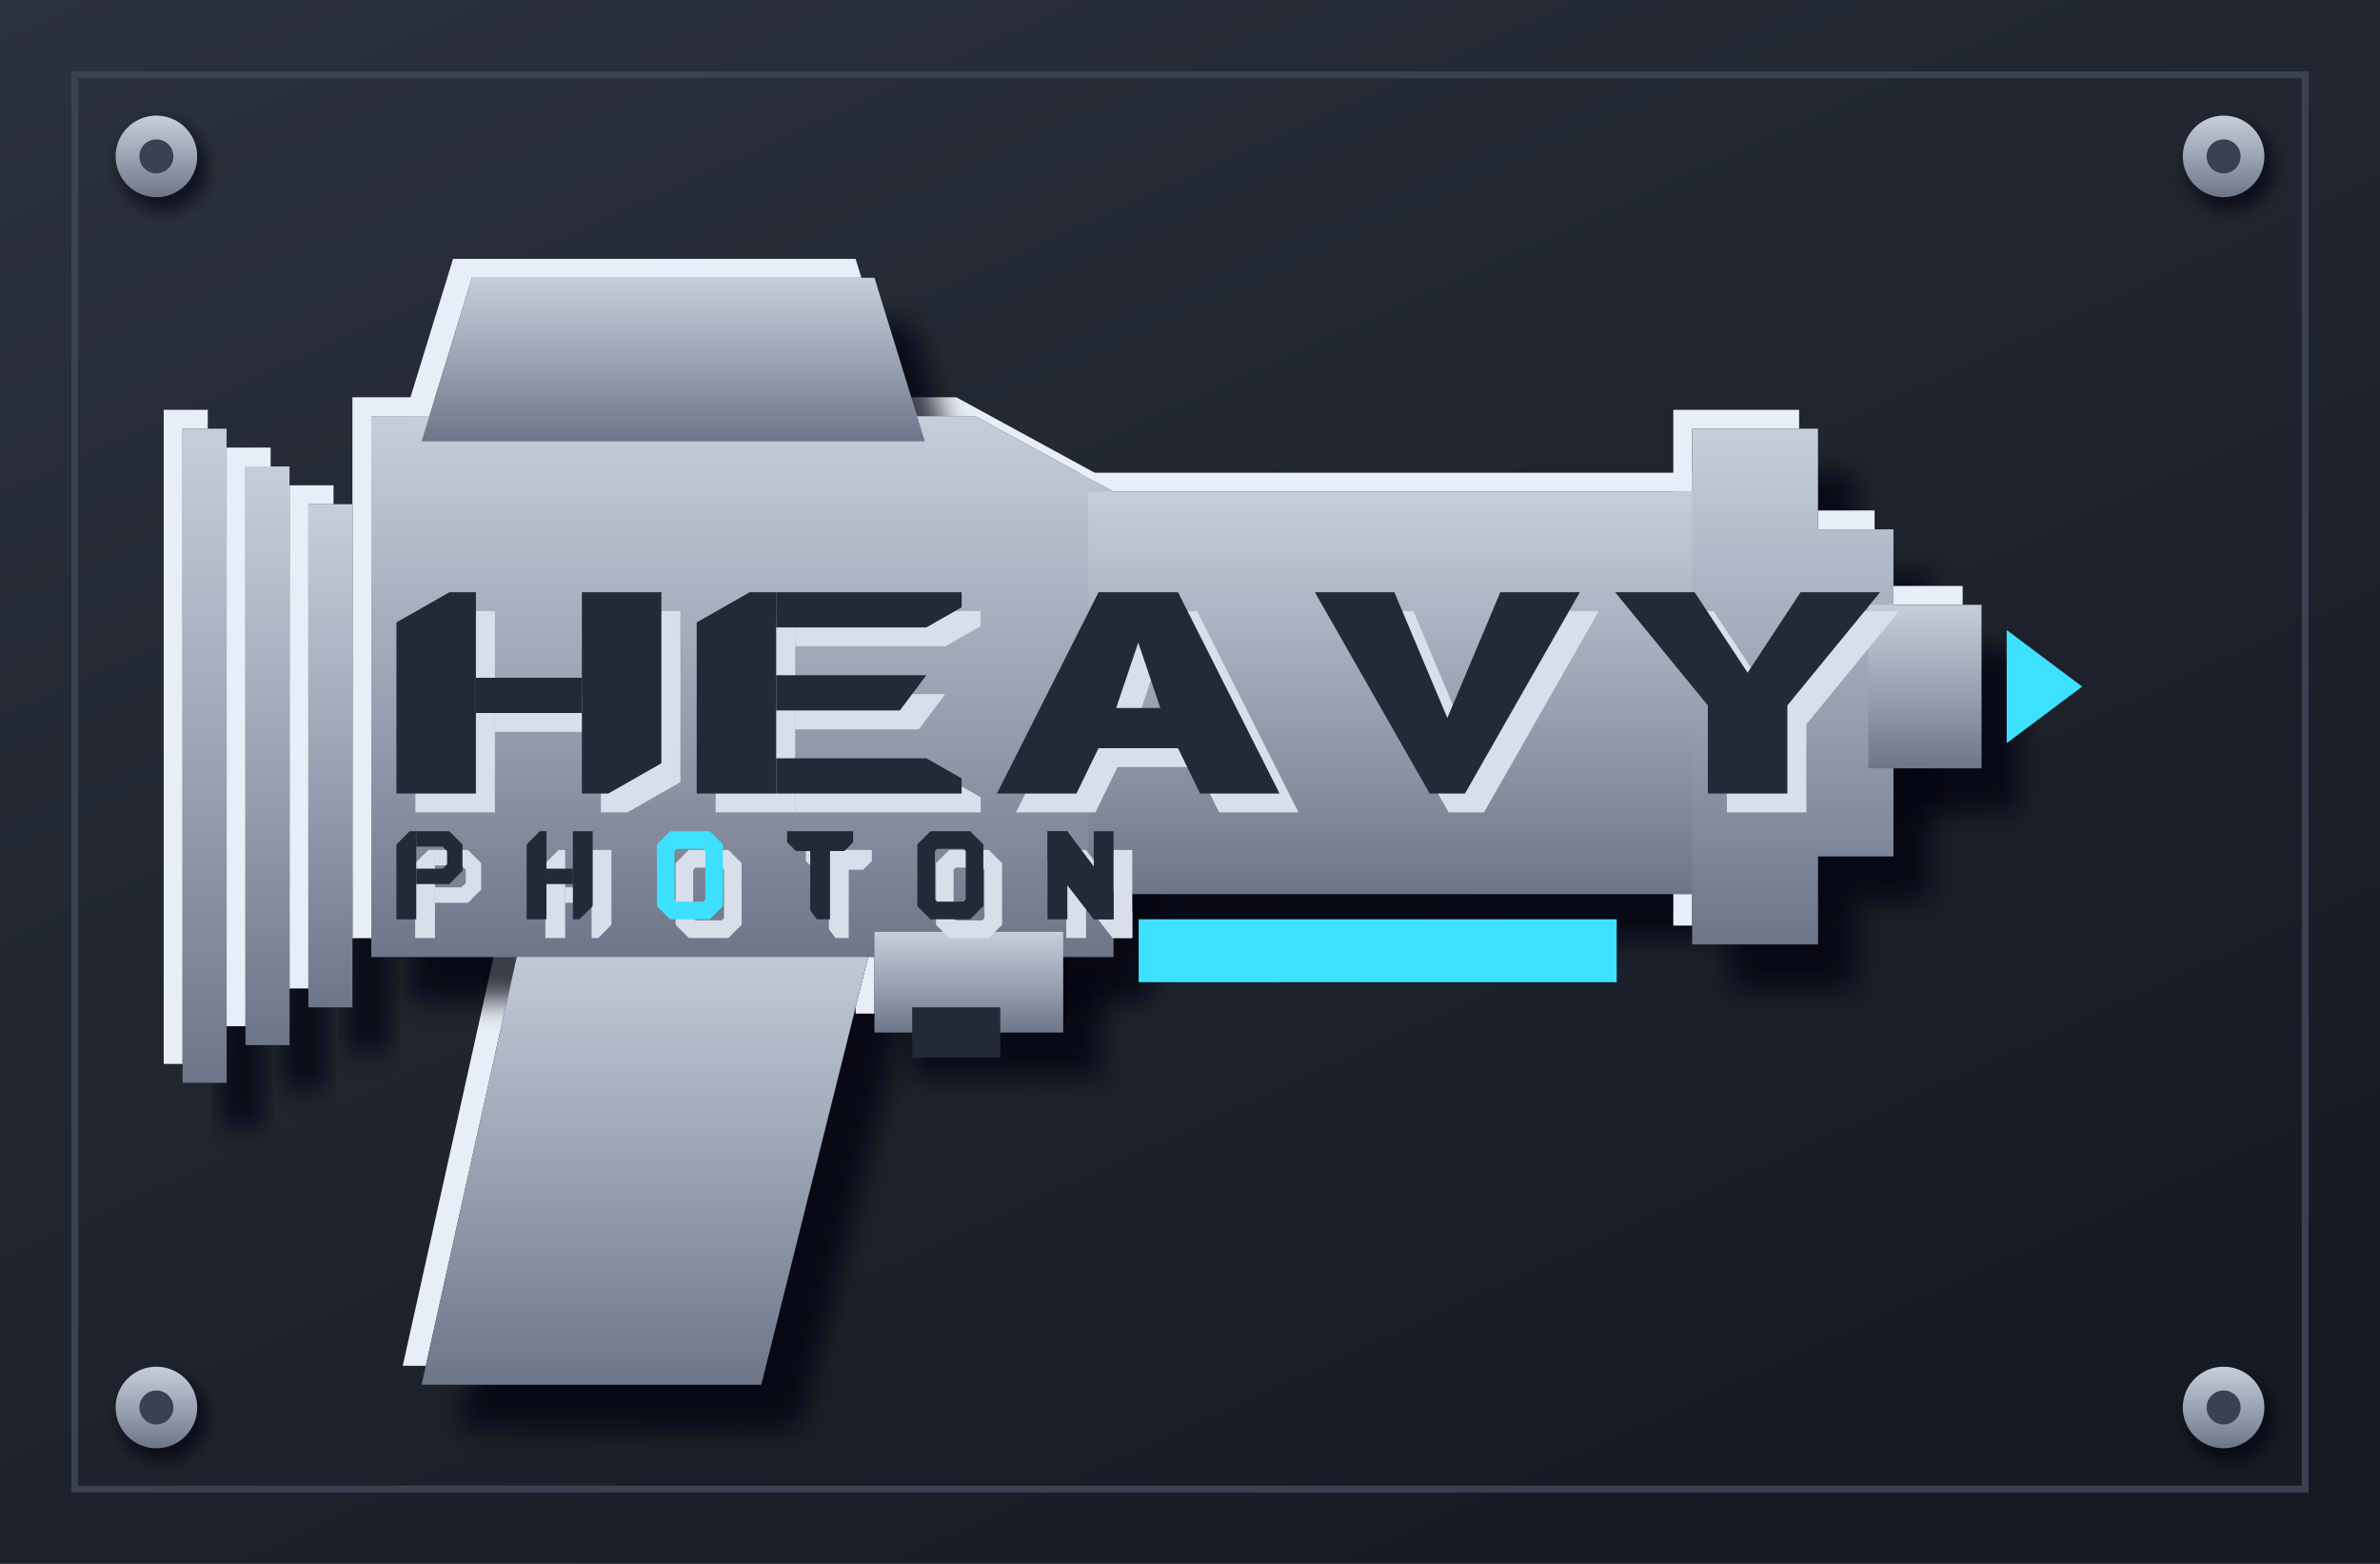
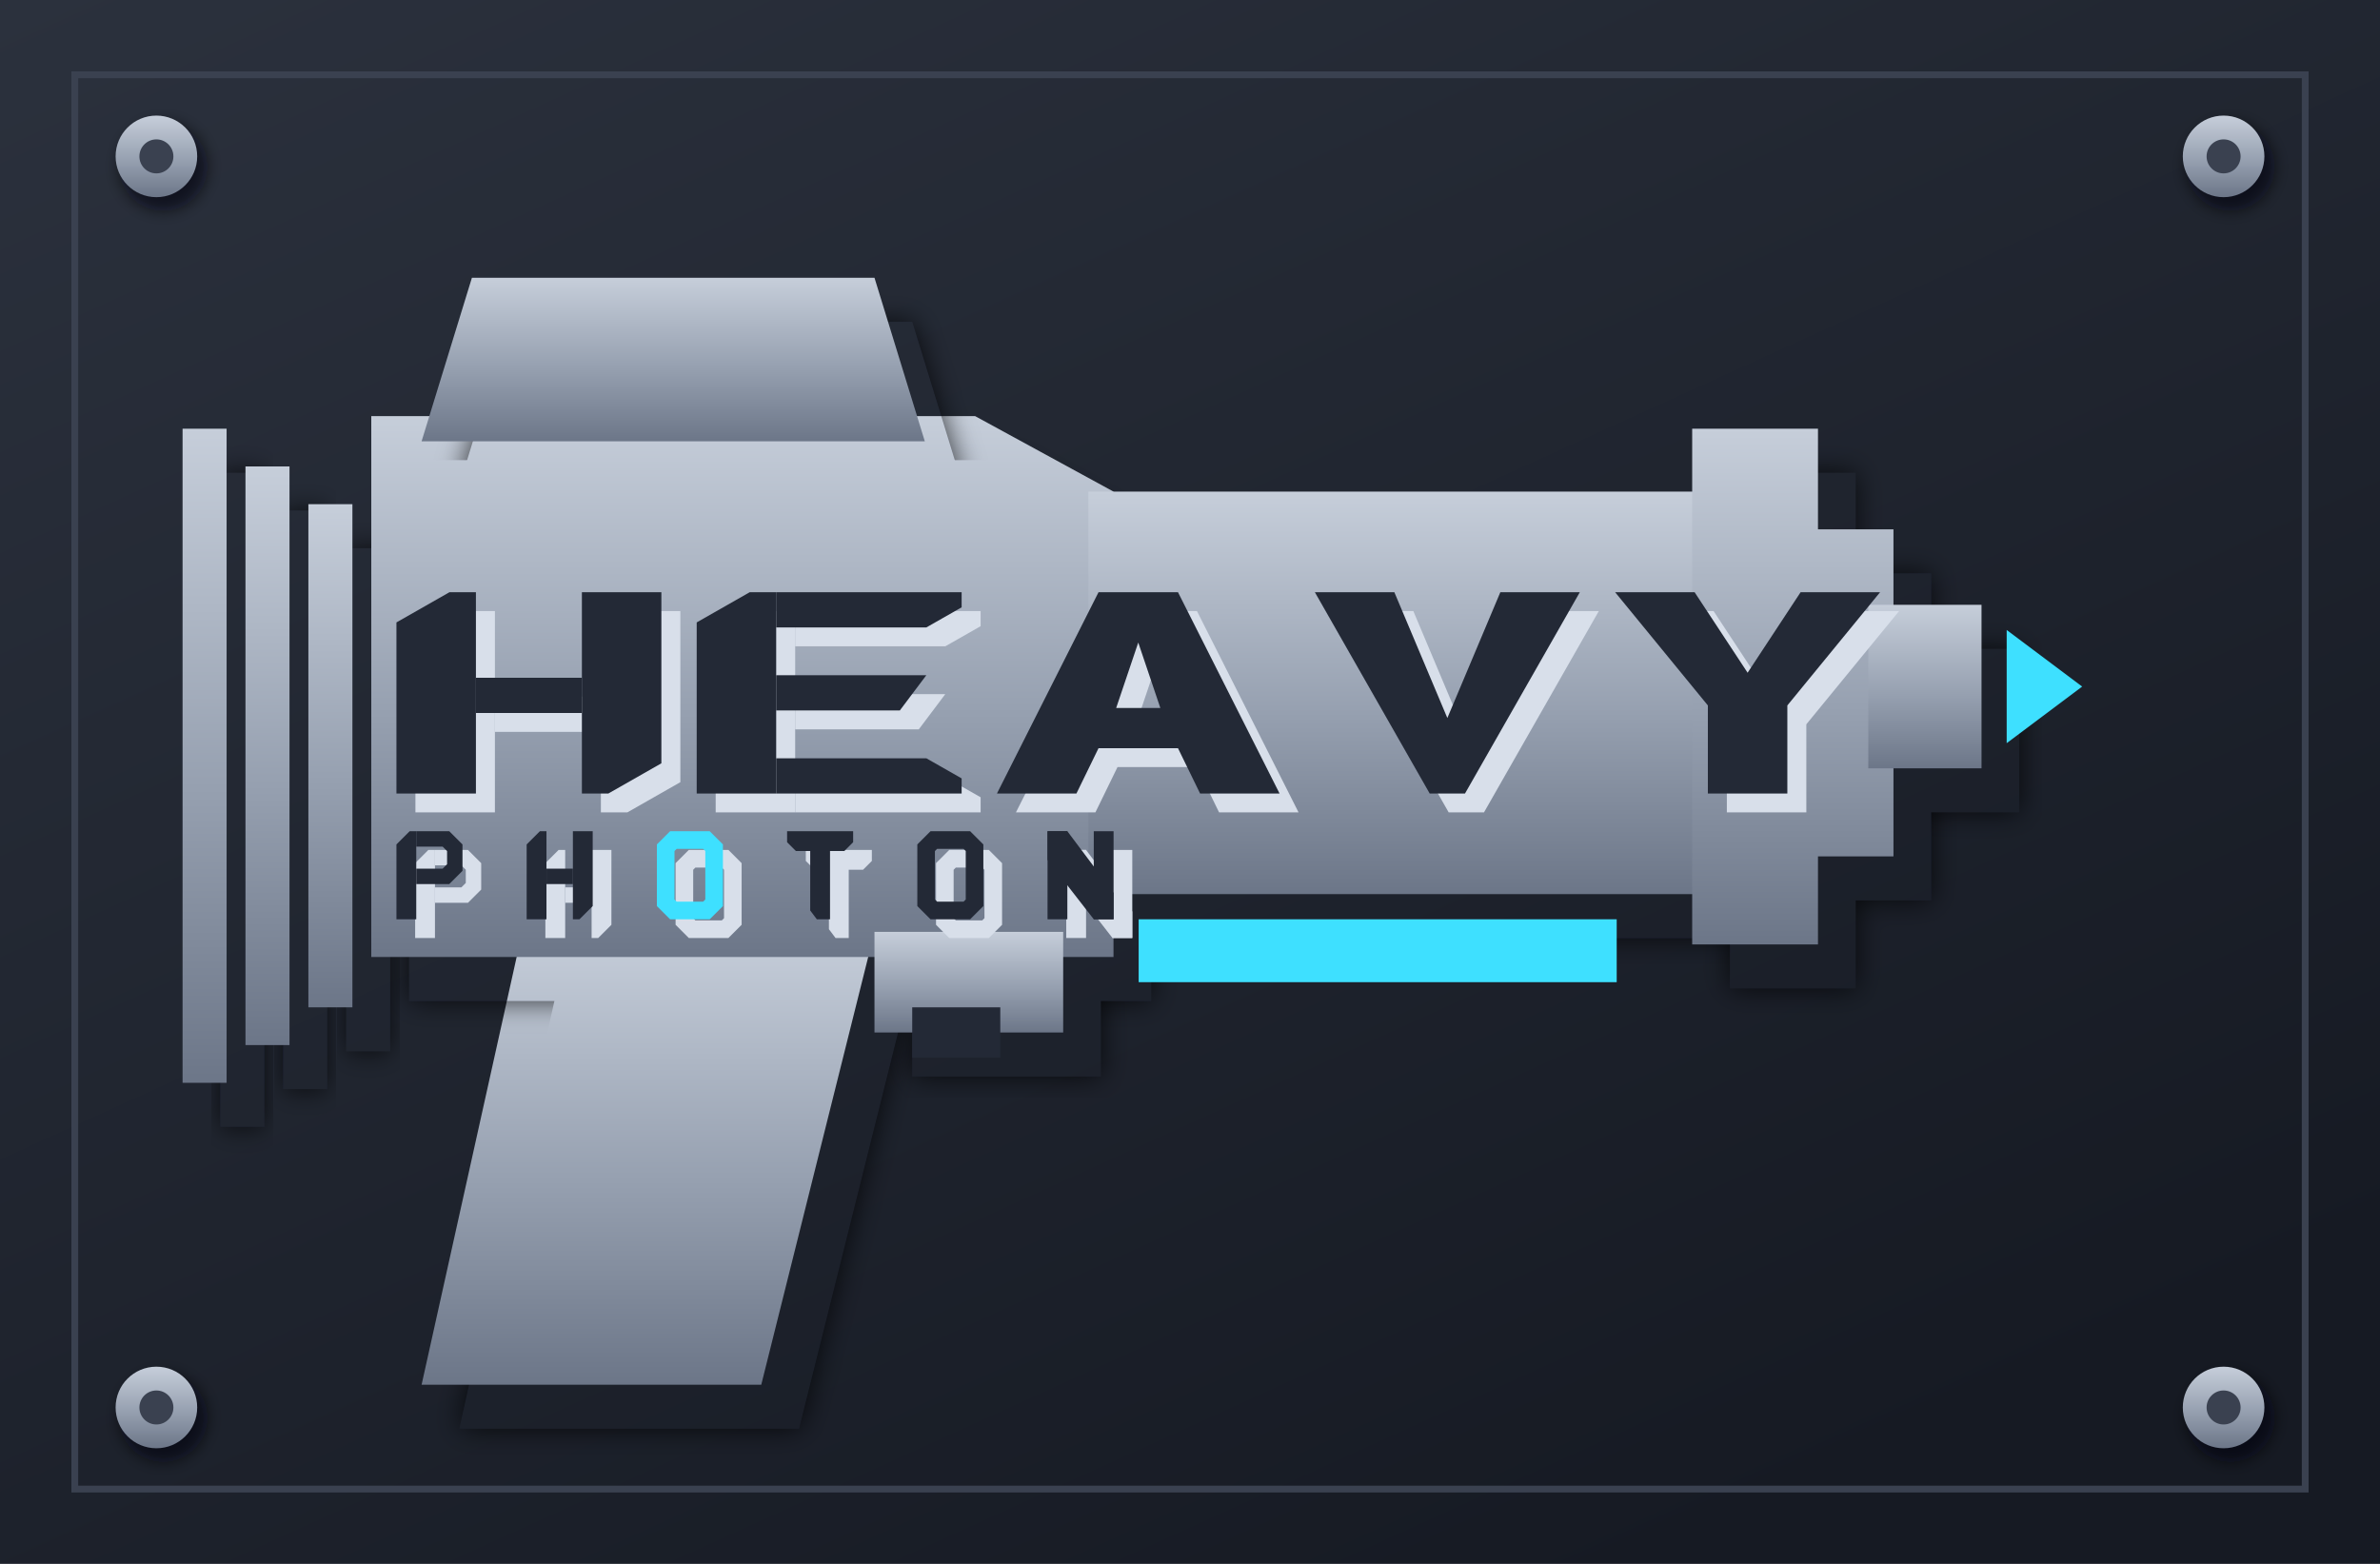
<svg xmlns="http://www.w3.org/2000/svg" viewBox="0 0 700 460" width="700" height="460">
  <defs>
    <linearGradient id="plate3" x1="0" y1="0" x2="0.7" y2="1">
      <stop offset="0" stop-color="#2B313D" />
      <stop offset="1" stop-color="#161A23" />
    </linearGradient>
    <linearGradient id="steel3" x1="0" y1="0" x2="0" y2="1">
      <stop offset="0" stop-color="#C6CEDA" />
      <stop offset="0.55" stop-color="#96A0B0" />
      <stop offset="1" stop-color="#6C7688" />
    </linearGradient>
    <filter id="soften3" x="-20%" y="-20%" width="140%" height="140%">
      <feGaussianBlur stdDeviation="2.2" />
    </filter>
  </defs>
  <mask id="gunout" maskUnits="userSpaceOnUse" x="-2000" y="-2000" width="6000" height="6000">
    <rect x="-2000" y="-2000" width="6000" height="6000" fill="#fff" />
    <g fill="#000">
      <rect x="2" y="66" width="7" height="104" />
      <rect x="12" y="72" width="7" height="92" />
      <rect x="22" y="78" width="7" height="80" />
      <path d="M56,146 L112,146 L94,218 L40,218 Z" />
      <path d="M32,64 L128,64 L150,76 L150,150 L32,150 Z" />
      <path d="M48,42 L112,42 L120,68 L40,68 Z" />
      <rect x="112" y="146" width="30" height="16" />
      <path d="M146,76 L246,76 L246,140 L146,140 Z" />
      <path d="M242,66 L262,66 L262,82 L274,82 L274,134 L262,134 L262,148 L242,148 Z" />
      <rect x="270" y="94" width="18" height="26" />
    </g>
  </mask>
  <rect width="700" height="460" fill="url(#plate3)" />
  <rect x="22" y="22" width="656" height="416" fill="none" stroke="#3A4150" stroke-width="2" />
  <circle cx="48" cy="49" r="13" fill="#04060A" opacity="0.6" filter="url(#soften3)" />
  <circle cx="46" cy="46" r="12" fill="url(#steel3)" />
  <circle cx="46" cy="46" r="5" fill="#3A4150" />
  <circle cx="656" cy="49" r="13" fill="#04060A" opacity="0.6" filter="url(#soften3)" />
  <circle cx="654" cy="46" r="12" fill="url(#steel3)" />
  <circle cx="654" cy="46" r="5" fill="#3A4150" />
  <circle cx="48" cy="417" r="13" fill="#04060A" opacity="0.6" filter="url(#soften3)" />
  <circle cx="46" cy="414" r="12" fill="url(#steel3)" />
  <circle cx="46" cy="414" r="5" fill="#3A4150" />
  <circle cx="656" cy="417" r="13" fill="#04060A" opacity="0.6" filter="url(#soften3)" />
  <circle cx="654" cy="414" r="12" fill="url(#steel3)" />
  <circle cx="654" cy="414" r="5" fill="#3A4150" />
  <g id="gun" transform="translate(50 4) scale(1.85)">
    <g id="fin-1">
-       <g mask="url(#gunout)">
-         <g fill="#04060A" opacity="0.75" filter="url(#soften3)" transform="translate(6 7)">
-           <rect x="2" y="66" width="7" height="104" />
-         </g>
-         <g fill="#E8EEF7" transform="translate(-3 -3)">
-           <rect x="2" y="66" width="7" height="104" />
-         </g>
-       </g>
-       <g fill="url(#steel3)">
+       <g mask="url(#gunout)" fill="#04060A" opacity="0.75" filter="url(#soften3)" transform="translate(6 7)">
        <rect x="2" y="66" width="7" height="104" />
      </g>
+       <g fill="url(#steel3)">
+         <rect x="2" y="66" width="7" height="104" />
+       </g>
    </g>
    <g id="fin-2">
-       <g mask="url(#gunout)">
-         <g fill="#04060A" opacity="0.75" filter="url(#soften3)" transform="translate(6 7)">
-           <rect x="12" y="72" width="7" height="92" />
-         </g>
-         <g fill="#E8EEF7" transform="translate(-3 -3)">
-           <rect x="12" y="72" width="7" height="92" />
-         </g>
-       </g>
-       <g fill="url(#steel3)">
+       <g mask="url(#gunout)" fill="#04060A" opacity="0.75" filter="url(#soften3)" transform="translate(6 7)">
        <rect x="12" y="72" width="7" height="92" />
      </g>
+       <g fill="url(#steel3)">
+         <rect x="12" y="72" width="7" height="92" />
+       </g>
    </g>
    <g id="fin-3">
-       <g mask="url(#gunout)">
-         <g fill="#04060A" opacity="0.75" filter="url(#soften3)" transform="translate(6 7)">
-           <rect x="22" y="78" width="7" height="80" />
-         </g>
-         <g fill="#E8EEF7" transform="translate(-3 -3)">
-           <rect x="22" y="78" width="7" height="80" />
-         </g>
-       </g>
-       <g fill="url(#steel3)">
+       <g mask="url(#gunout)" fill="#04060A" opacity="0.75" filter="url(#soften3)" transform="translate(6 7)">
        <rect x="22" y="78" width="7" height="80" />
      </g>
+       <g fill="url(#steel3)">
+         <rect x="22" y="78" width="7" height="80" />
+       </g>
    </g>
    <g id="grip">
-       <g mask="url(#gunout)">
-         <g fill="#04060A" opacity="0.75" filter="url(#soften3)" transform="translate(6 7)">
-           <path d="M56,146 L112,146 L94,218 L40,218 Z" />
-         </g>
-         <g fill="#E8EEF7" transform="translate(-3 -3)">
-           <path d="M56,146 L112,146 L94,218 L40,218 Z" />
-         </g>
-       </g>
-       <g fill="url(#steel3)">
+       <g mask="url(#gunout)" fill="#04060A" opacity="0.75" filter="url(#soften3)" transform="translate(6 7)">
        <path d="M56,146 L112,146 L94,218 L40,218 Z" />
      </g>
+       <g fill="url(#steel3)">
+         <path d="M56,146 L112,146 L94,218 L40,218 Z" />
+       </g>
    </g>
    <g id="body">
-       <g mask="url(#gunout)">
-         <g fill="#04060A" opacity="0.75" filter="url(#soften3)" transform="translate(6 7)">
-           <path d="M32,64 L128,64 L150,76 L150,150 L32,150 Z" />
-         </g>
-         <g fill="#E8EEF7" transform="translate(-3 -3)">
-           <path d="M32,64 L128,64 L150,76 L150,150 L32,150 Z" />
-         </g>
-       </g>
-       <g fill="url(#steel3)">
+       <g mask="url(#gunout)" fill="#04060A" opacity="0.75" filter="url(#soften3)" transform="translate(6 7)">
        <path d="M32,64 L128,64 L150,76 L150,150 L32,150 Z" />
      </g>
+       <g fill="url(#steel3)">
+         <path d="M32,64 L128,64 L150,76 L150,150 L32,150 Z" />
+       </g>
    </g>
    <g id="sight">
-       <g mask="url(#gunout)">
-         <g fill="#04060A" opacity="0.75" filter="url(#soften3)" transform="translate(6 7)">
-           <path d="M48,42 L112,42 L120,68 L40,68 Z" />
-         </g>
-         <g fill="#E8EEF7" transform="translate(-3 -3)">
-           <path d="M48,42 L112,42 L120,68 L40,68 Z" />
-         </g>
-       </g>
-       <g fill="url(#steel3)">
+       <g mask="url(#gunout)" fill="#04060A" opacity="0.75" filter="url(#soften3)" transform="translate(6 7)">
        <path d="M48,42 L112,42 L120,68 L40,68 Z" />
      </g>
+       <g fill="url(#steel3)">
+         <path d="M48,42 L112,42 L120,68 L40,68 Z" />
+       </g>
    </g>
    <g id="trigger">
-       <g mask="url(#gunout)">
-         <g fill="#04060A" opacity="0.75" filter="url(#soften3)" transform="translate(6 7)">
-           <rect x="112" y="146" width="30" height="16" />
-         </g>
-         <g fill="#E8EEF7" transform="translate(-3 -3)">
-           <rect x="112" y="146" width="30" height="16" />
-         </g>
-       </g>
-       <g fill="url(#steel3)">
+       <g mask="url(#gunout)" fill="#04060A" opacity="0.75" filter="url(#soften3)" transform="translate(6 7)">
        <rect x="112" y="146" width="30" height="16" />
      </g>
+       <g fill="url(#steel3)">
+         <rect x="112" y="146" width="30" height="16" />
+       </g>
      <rect x="118" y="158" width="14" height="8" fill="#232936" />
    </g>
    <g id="barrel">
-       <g mask="url(#gunout)">
-         <g fill="#04060A" opacity="0.75" filter="url(#soften3)" transform="translate(6 7)">
-           <path d="M146,76 L246,76 L246,140 L146,140 Z" />
-         </g>
-         <g fill="#E8EEF7" transform="translate(-3 -3)">
-           <path d="M146,76 L246,76 L246,140 L146,140 Z" />
-         </g>
-       </g>
-       <g fill="url(#steel3)">
+       <g mask="url(#gunout)" fill="#04060A" opacity="0.75" filter="url(#soften3)" transform="translate(6 7)">
        <path d="M146,76 L246,76 L246,140 L146,140 Z" />
      </g>
+       <g fill="url(#steel3)">
+         <path d="M146,76 L246,76 L246,140 L146,140 Z" />
+       </g>
      <rect x="154" y="144" width="76" height="10" fill="#3EE0FF" />
    </g>
    <g id="muzzle">
-       <g mask="url(#gunout)">
-         <g fill="#04060A" opacity="0.75" filter="url(#soften3)" transform="translate(6 7)">
-           <path d="M242,66 L262,66 L262,82 L274,82 L274,134 L262,134 L262,148 L242,148 Z" />
-         </g>
-         <g fill="#E8EEF7" transform="translate(-3 -3)">
-           <path d="M242,66 L262,66 L262,82 L274,82 L274,134 L262,134 L262,148 L242,148 Z" />
-         </g>
-       </g>
-       <g fill="url(#steel3)">
+       <g mask="url(#gunout)" fill="#04060A" opacity="0.75" filter="url(#soften3)" transform="translate(6 7)">
        <path d="M242,66 L262,66 L262,82 L274,82 L274,134 L262,134 L262,148 L242,148 Z" />
      </g>
+       <g fill="url(#steel3)">
+         <path d="M242,66 L262,66 L262,82 L274,82 L274,134 L262,134 L262,148 L242,148 Z" />
+       </g>
    </g>
    <g id="tip">
-       <g mask="url(#gunout)">
-         <g fill="#04060A" opacity="0.75" filter="url(#soften3)" transform="translate(6 7)">
-           <rect x="270" y="94" width="18" height="26" />
-         </g>
-         <g fill="#E8EEF7" transform="translate(-3 -3)">
-           <rect x="270" y="94" width="18" height="26" />
-         </g>
+       <g mask="url(#gunout)" fill="#04060A" opacity="0.75" filter="url(#soften3)" transform="translate(6 7)">
+         <rect x="270" y="94" width="18" height="26" />
      </g>
      <g fill="url(#steel3)">
        <rect x="270" y="94" width="18" height="26" />
      </g>
      <path d="M292,98 L304,107 L292,116 Z" fill="#3EE0FF" />
    </g>
    <g id="word-heavy" transform="translate(36 92) scale(0.702 0.4)">
      <g id="heavy-h0" transform="translate(0.0 0)">
        <g fill="#D8DFEA" transform="translate(4.3 7.5)">
          <rect x="18" y="34" width="24" height="14" />
          <polygon points="0,12 12,0 18,0 18,80 0,80" />
          <polygon points="42,0 60,0 60,68 48,80 42,80" />
        </g>
        <g fill="#232936">
          <rect x="18" y="34" width="24" height="14" />
          <polygon points="0,12 12,0 18,0 18,80 0,80" />
          <polygon points="42,0 60,0 60,68 48,80 42,80" />
        </g>
      </g>
      <g id="heavy-e1" transform="translate(68.0 0)">
        <g fill="#D8DFEA" transform="translate(4.3 7.5)">
          <polygon points="0,12 12,0 18,0 18,80 0,80" />
          <polygon points="18,0 60,0 60,6 52,14 18,14" />
          <polygon points="18,33 52,33 46,47 18,47" />
          <polygon points="18,66 52,66 60,74 60,80 18,80" />
        </g>
        <g fill="#232936">
          <polygon points="0,12 12,0 18,0 18,80 0,80" />
          <polygon points="18,0 60,0 60,6 52,14 18,14" />
          <polygon points="18,33 52,33 46,47 18,47" />
          <polygon points="18,66 52,66 60,74 60,80 18,80" />
        </g>
      </g>
      <g id="heavy-a2" transform="translate(136.0 0)">
        <g fill="#D8DFEA" transform="translate(4.3 7.5)">
          <path fill-rule="evenodd" transform="translate(0 0)" d="M23,0 L41,0 L64,80 L46,80 L41,62 L23,62 L18,80 L0,80 Z M32,20 L37,46 L27,46 Z" />
        </g>
        <g fill="#232936">
          <path fill-rule="evenodd" transform="translate(0 0)" d="M23,0 L41,0 L64,80 L46,80 L41,62 L23,62 L18,80 L0,80 Z M32,20 L37,46 L27,46 Z" />
        </g>
      </g>
      <g id="heavy-v3" transform="translate(208.0 0)">
        <g fill="#D8DFEA" transform="translate(4.3 7.5)">
          <polygon points="0,0 18,0 30,50 42,0 60,0 34,80 26,80" />
        </g>
        <g fill="#232936">
          <polygon points="0,0 18,0 30,50 42,0 60,0 34,80 26,80" />
        </g>
      </g>
      <g id="heavy-y4" transform="translate(276.0 0)">
        <g fill="#D8DFEA" transform="translate(4.3 7.5)">
          <polygon points="0,0 18,0 30,32 42,0 60,0 39,45 39,80 21,80 21,45" />
        </g>
        <g fill="#232936">
          <polygon points="0,0 18,0 30,32 42,0 60,0 39,45 39,80 21,80 21,45" />
        </g>
      </g>
    </g>
    <g id="word-photon" transform="translate(36 130) scale(0.175)">
      <g id="photon-p0" transform="translate(0.0 0)">
        <g fill="#D8DFEA" transform="translate(17 17)">
          <path fill-rule="evenodd" transform="translate(0 0)" d="M18,0 L48,0 L60,12 L60,36 L48,48 L18,48 L18,34 L42,34 L46,30 L46,18 L42,14 L18,14 Z" />
          <polygon points="0,12 12,0 18,0 18,80 0,80" />
        </g>
        <g fill="#232936">
          <path fill-rule="evenodd" transform="translate(0 0)" d="M18,0 L48,0 L60,12 L60,36 L48,48 L18,48 L18,34 L42,34 L46,30 L46,18 L42,14 L18,14 Z" />
          <polygon points="0,12 12,0 18,0 18,80 0,80" />
        </g>
      </g>
      <g id="photon-h1" transform="translate(118.3 0)">
        <g fill="#D8DFEA" transform="translate(17 17)">
          <rect x="18" y="34" width="24" height="14" />
          <polygon points="0,12 12,0 18,0 18,80 0,80" />
          <polygon points="42,0 60,0 60,68 48,80 42,80" />
        </g>
        <g fill="#232936">
          <rect x="18" y="34" width="24" height="14" />
          <polygon points="0,12 12,0 18,0 18,80 0,80" />
          <polygon points="42,0 60,0 60,68 48,80 42,80" />
        </g>
      </g>
      <g id="photon-o2" transform="translate(236.6 0)">
        <g fill="#D8DFEA" transform="translate(17 17)">
          <path fill-rule="evenodd" transform="translate(0 0)" d="M12,0 L48,0 L60,12 L60,68 L48,80 L12,80 L0,68 L0,12 Z M18,16 L42,16 L44,18 L44,62 L42,64 L18,64 L16,62 L16,18 Z" />
        </g>
        <g fill="#3EE0FF">
          <path fill-rule="evenodd" transform="translate(0 0)" d="M12,0 L48,0 L60,12 L60,68 L48,80 L12,80 L0,68 L0,12 Z M18,16 L42,16 L44,18 L44,62 L42,64 L18,64 L16,62 L16,18 Z" />
        </g>
      </g>
      <g id="photon-t3" transform="translate(354.9 0)">
        <g fill="#D8DFEA" transform="translate(17 17)">
          <polygon points="0,0 60,0 60,10 52,18 8,18 0,10" />
          <polygon points="21,14 39,14 39,80 27,80 21,72" />
        </g>
        <g fill="#232936">
          <polygon points="0,0 60,0 60,10 52,18 8,18 0,10" />
          <polygon points="21,14 39,14 39,80 27,80 21,72" />
        </g>
      </g>
      <g id="photon-o4" transform="translate(473.2 0)">
        <g fill="#D8DFEA" transform="translate(17 17)">
          <path fill-rule="evenodd" transform="translate(0 0)" d="M12,0 L48,0 L60,12 L60,68 L48,80 L12,80 L0,68 L0,12 Z M18,16 L42,16 L44,18 L44,62 L42,64 L18,64 L16,62 L16,18 Z" />
        </g>
        <g fill="#232936">
          <path fill-rule="evenodd" transform="translate(0 0)" d="M12,0 L48,0 L60,12 L60,68 L48,80 L12,80 L0,68 L0,12 Z M18,16 L42,16 L44,18 L44,62 L42,64 L18,64 L16,62 L16,18 Z" />
        </g>
      </g>
      <g id="photon-n5" transform="translate(591.5 0)">
        <g fill="#D8DFEA" transform="translate(17 17)">
          <rect x="0" y="0" width="18" height="80" />
          <rect x="42" y="0" width="18" height="80" />
          <polygon points="0,0 18,0 60,56 60,80 42,80 0,26" />
        </g>
        <g fill="#232936">
          <rect x="0" y="0" width="18" height="80" />
          <rect x="42" y="0" width="18" height="80" />
          <polygon points="0,0 18,0 60,56 60,80 42,80 0,26" />
        </g>
      </g>
    </g>
  </g>
</svg>
